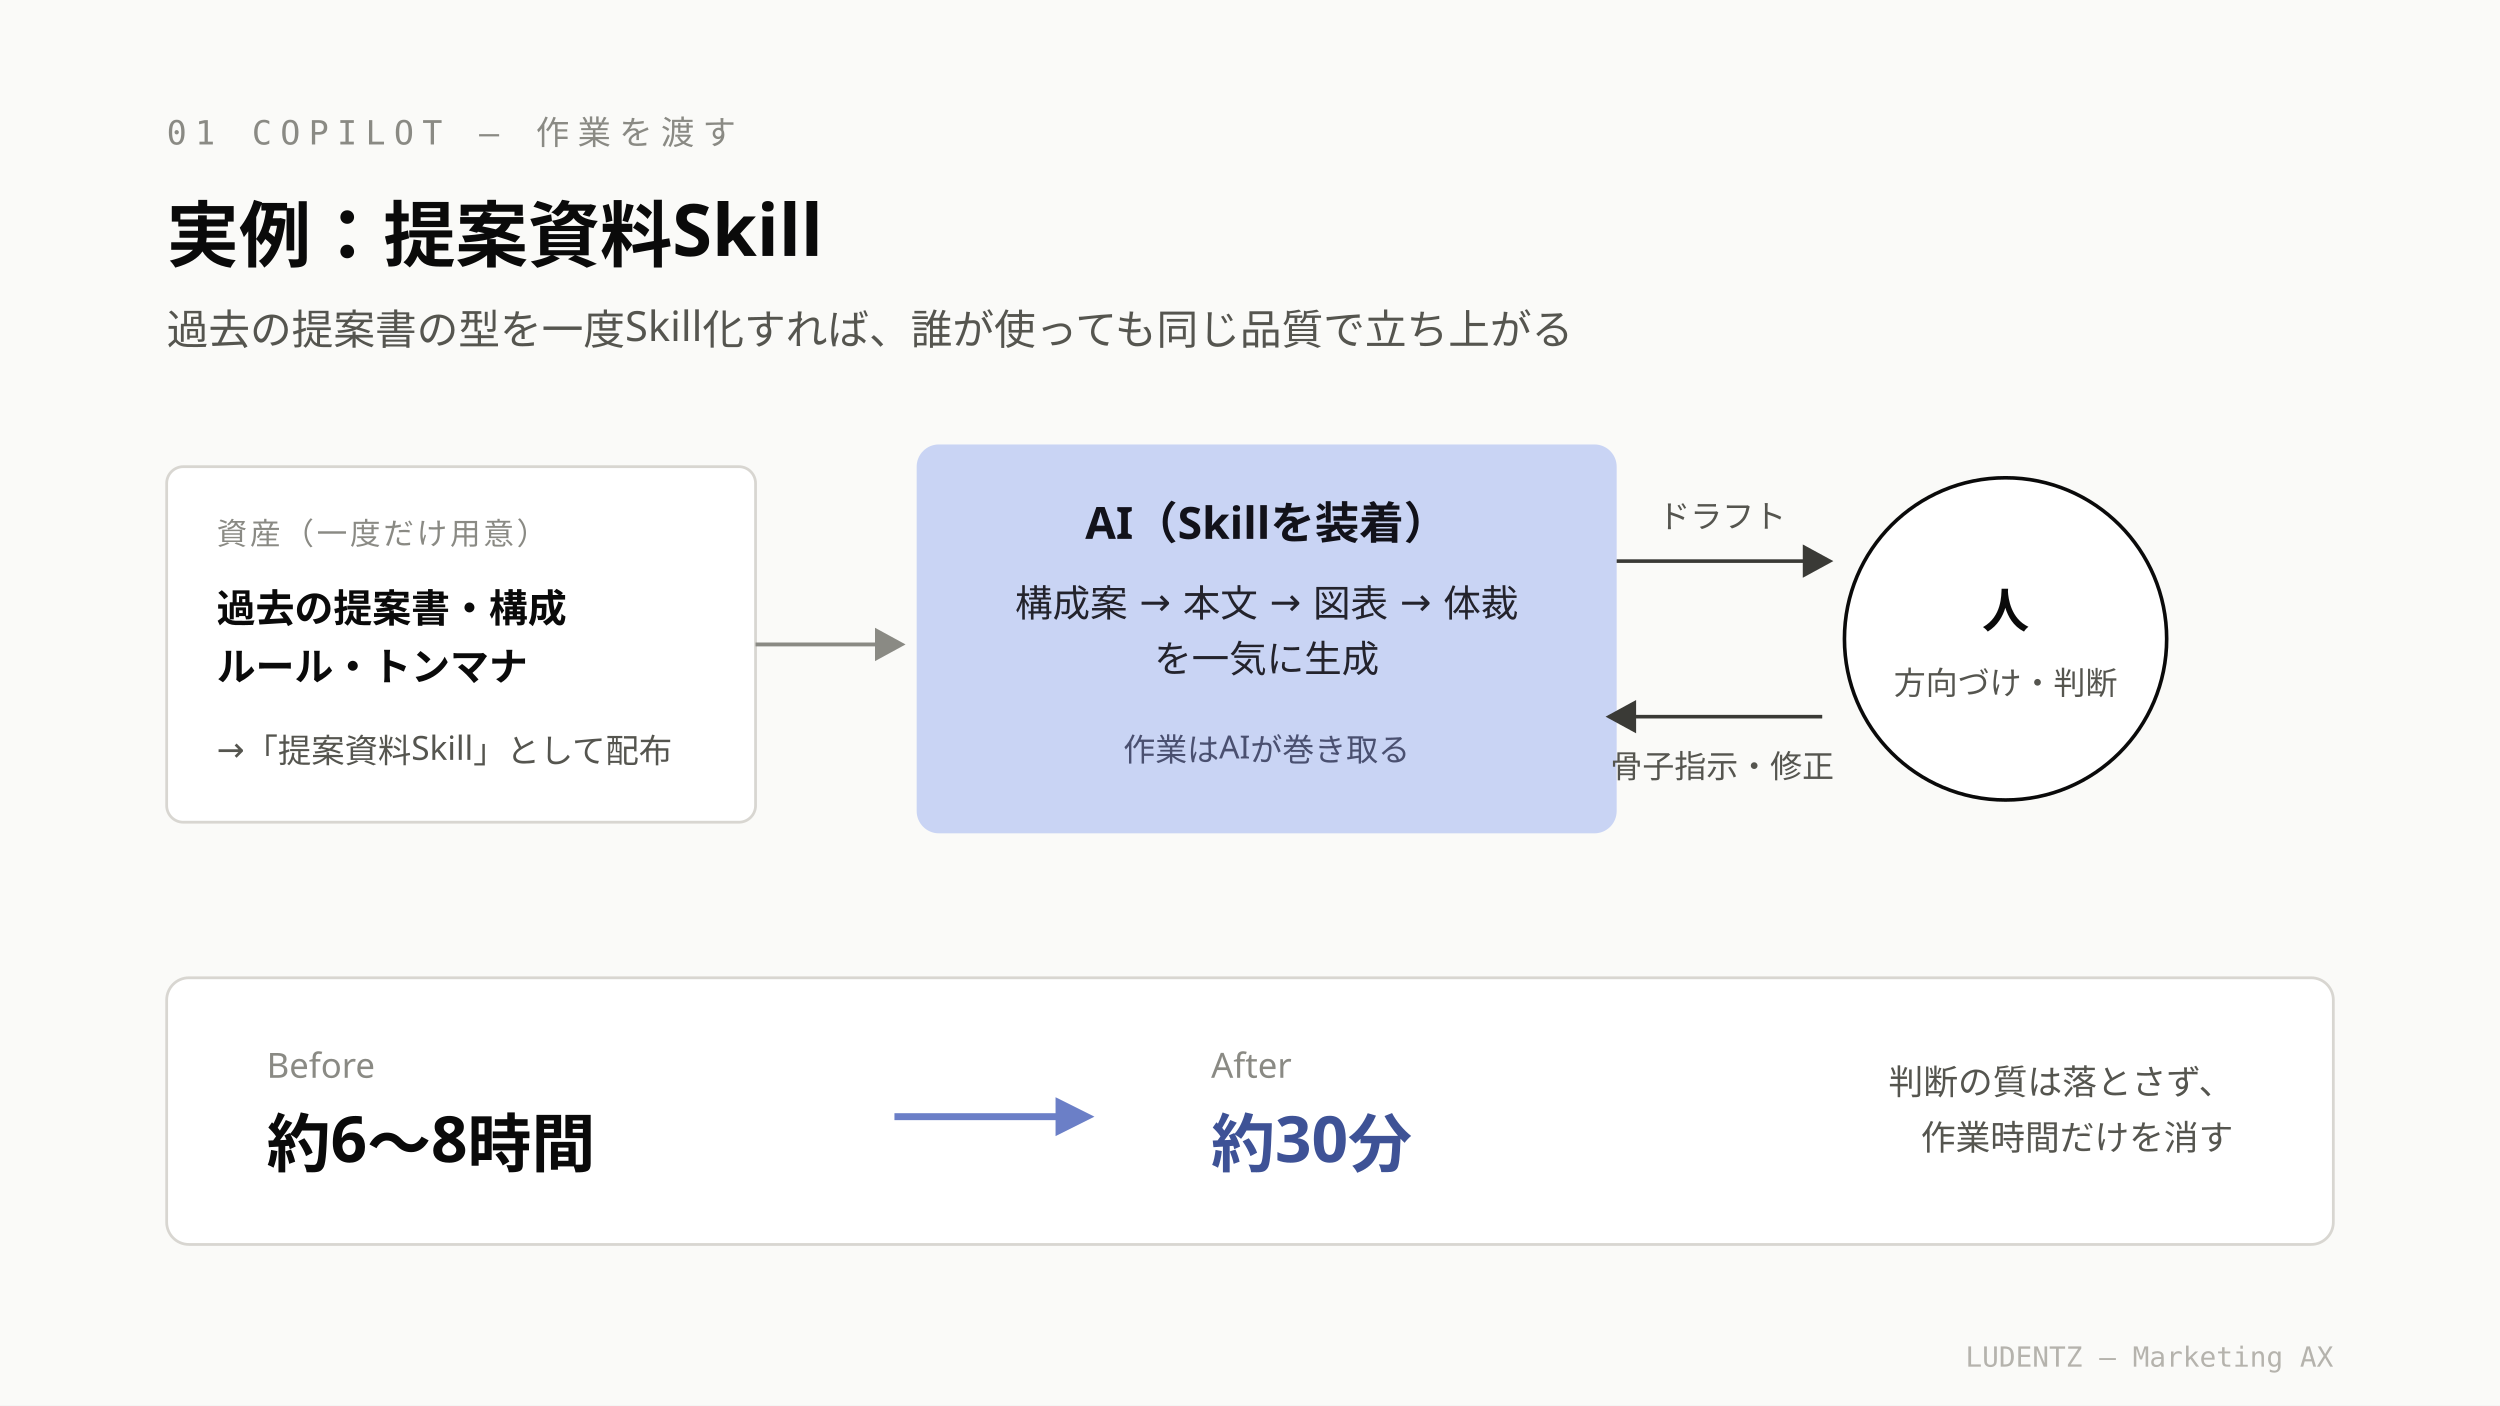
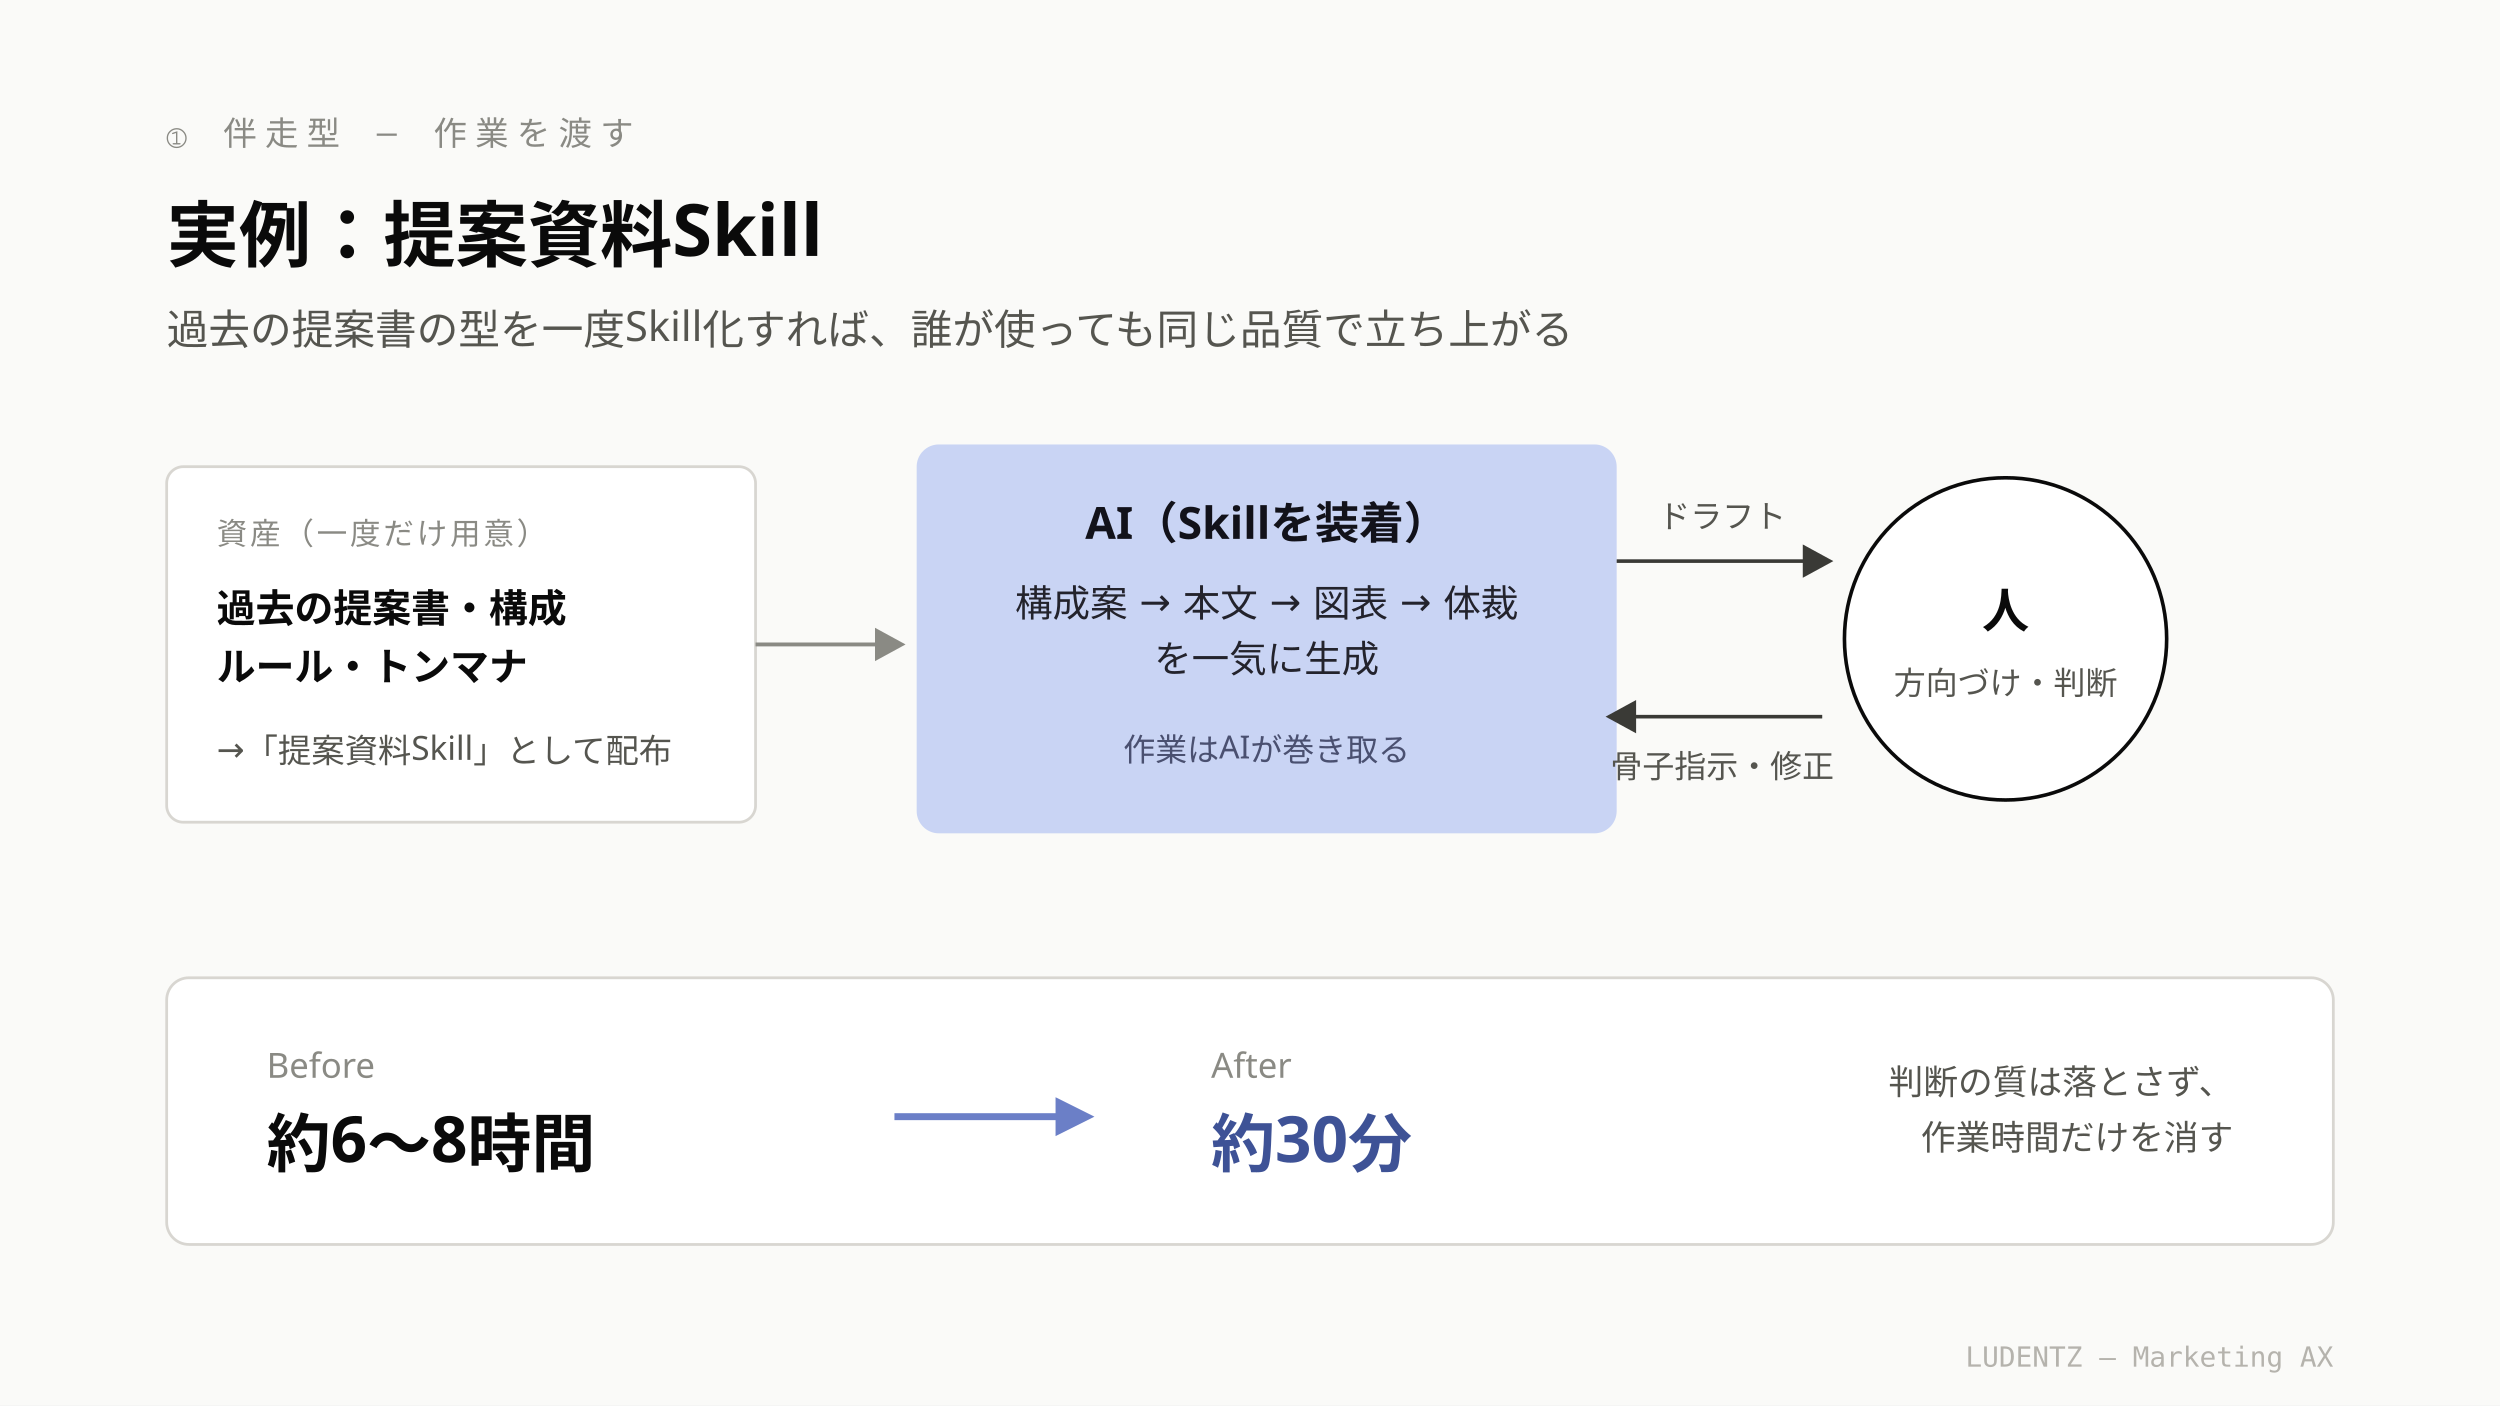
<svg xmlns="http://www.w3.org/2000/svg" viewBox="0 0 900 506" font-family="'Zen Kaku Gothic New','Hiragino Kaku Gothic ProN','Yu Gothic','Noto Sans JP',sans-serif">
  <rect width="900" height="506" fill="#FAFAF8" />
-   <text x="60" y="52" font-family="'JetBrains Mono',Menlo,monospace" font-size="12" letter-spacing="3" fill="#8A8A84">01 COPILOT — 作業を渡す</text>
+   <text x="60" y="52" font-family="'JetBrains Mono',Menlo,monospace" font-size="12" letter-spacing="3" fill="#8A8A84">① 伴走型 — 作業を渡す</text>
  <text x="60" y="94" font-size="26" font-weight="700" fill="#0A0A0A">実例：提案資料Skill</text>
  <text x="60" y="124" font-size="15" fill="#55554F">過去の提案書の型を一度Skill化すれば、誰が使っても同じ品質で立ち上がる</text>
  <rect x="60" y="168" width="212" height="128" rx="6" fill="#FFFFFF" stroke="#D8D6D1" />
  <text x="78" y="196" font-family="'JetBrains Mono',Menlo,monospace" font-size="11" letter-spacing="1" fill="#8A8A84">資産（一度だけ用意）</text>
  <text x="78" y="224" font-size="14" font-weight="700" fill="#0A0A0A">過去の提案書・構成</text>
  <text x="78" y="245" font-size="14" font-weight="700" fill="#0A0A0A">ルール・トンマナ</text>
  <text x="78" y="274" font-size="12" fill="#55554F">→「提案資料Skill」として配布</text>
  <line x1="272" y1="232" x2="322" y2="232" stroke="#8A8A84" stroke-width="1.4" />
  <path d="M326,232 l-11,-6 v12 z" fill="#8A8A84" />
  <rect x="330" y="160" width="252" height="140" rx="8" fill="#C9D4F4" />
  <text x="456" y="194" text-anchor="middle" font-size="16" font-weight="700" fill="#12121A">AI（Skillを装着）</text>
  <text x="456" y="222" text-anchor="middle" font-size="13.5" fill="#23232C">構成案 → 本文 → 図表 → 体裁</text>
  <text x="456" y="242" text-anchor="middle" font-size="13.5" fill="#23232C">を一気に生成</text>
  <text x="456" y="274" text-anchor="middle" font-size="11.5" fill="#4A5070">作業はAIが巻き取る</text>
  <circle cx="722" cy="230" r="58" fill="#FFFFFF" stroke="#0A0A0A" stroke-width="1.3" />
  <text x="722" y="226" text-anchor="middle" font-size="17" font-weight="700" fill="#0A0A0A">人</text>
  <text x="722" y="250" text-anchor="middle" font-size="11.5" fill="#55554F">方向づけ・判断</text>
  <line x1="582" y1="202" x2="656" y2="202" stroke="#3A3A36" stroke-width="1.3" />
  <path d="M660,202 l-11,-6 v12 z" fill="#3A3A36" />
  <text x="620" y="190" text-anchor="middle" font-size="11.5" fill="#55554F">ドラフト</text>
  <line x1="656" y1="258" x2="582" y2="258" stroke="#3A3A36" stroke-width="1.3" />
  <path d="M578,258 l11,-6 v12 z" fill="#3A3A36" />
  <text x="620" y="280" text-anchor="middle" font-size="11.5" fill="#55554F">骨子指示・修正</text>
  <rect x="60" y="352" width="780" height="96" rx="8" fill="#FFFFFF" stroke="#D8D6D1" />
  <text x="96" y="388" font-size="12.5" fill="#8A8A84">Before</text>
  <text x="96" y="420" font-size="23" font-weight="700" fill="#0A0A0A">約6〜8時間</text>
  <line x1="322" y1="402" x2="388" y2="402" stroke="#6B7FC7" stroke-width="2.5" />
  <path d="M394,402 l-14,-7 v14 z" fill="#6B7FC7" />
  <text x="436" y="388" font-size="12.5" fill="#8A8A84">After</text>
  <text x="436" y="420" font-size="23" font-weight="700" fill="#3E5296">約30分</text>
  <text x="804" y="394" text-anchor="end" font-size="12.5" fill="#55554F">判断の質は落とさず、</text>
  <text x="804" y="414" text-anchor="end" font-size="12.5" fill="#55554F">作業時間だけを消す</text>
  <text x="840" y="492" text-anchor="end" font-family="'JetBrains Mono',Menlo,monospace" font-size="10" fill="#B5B3AD">LUDENTZ — Marketing AX</text>
</svg>
